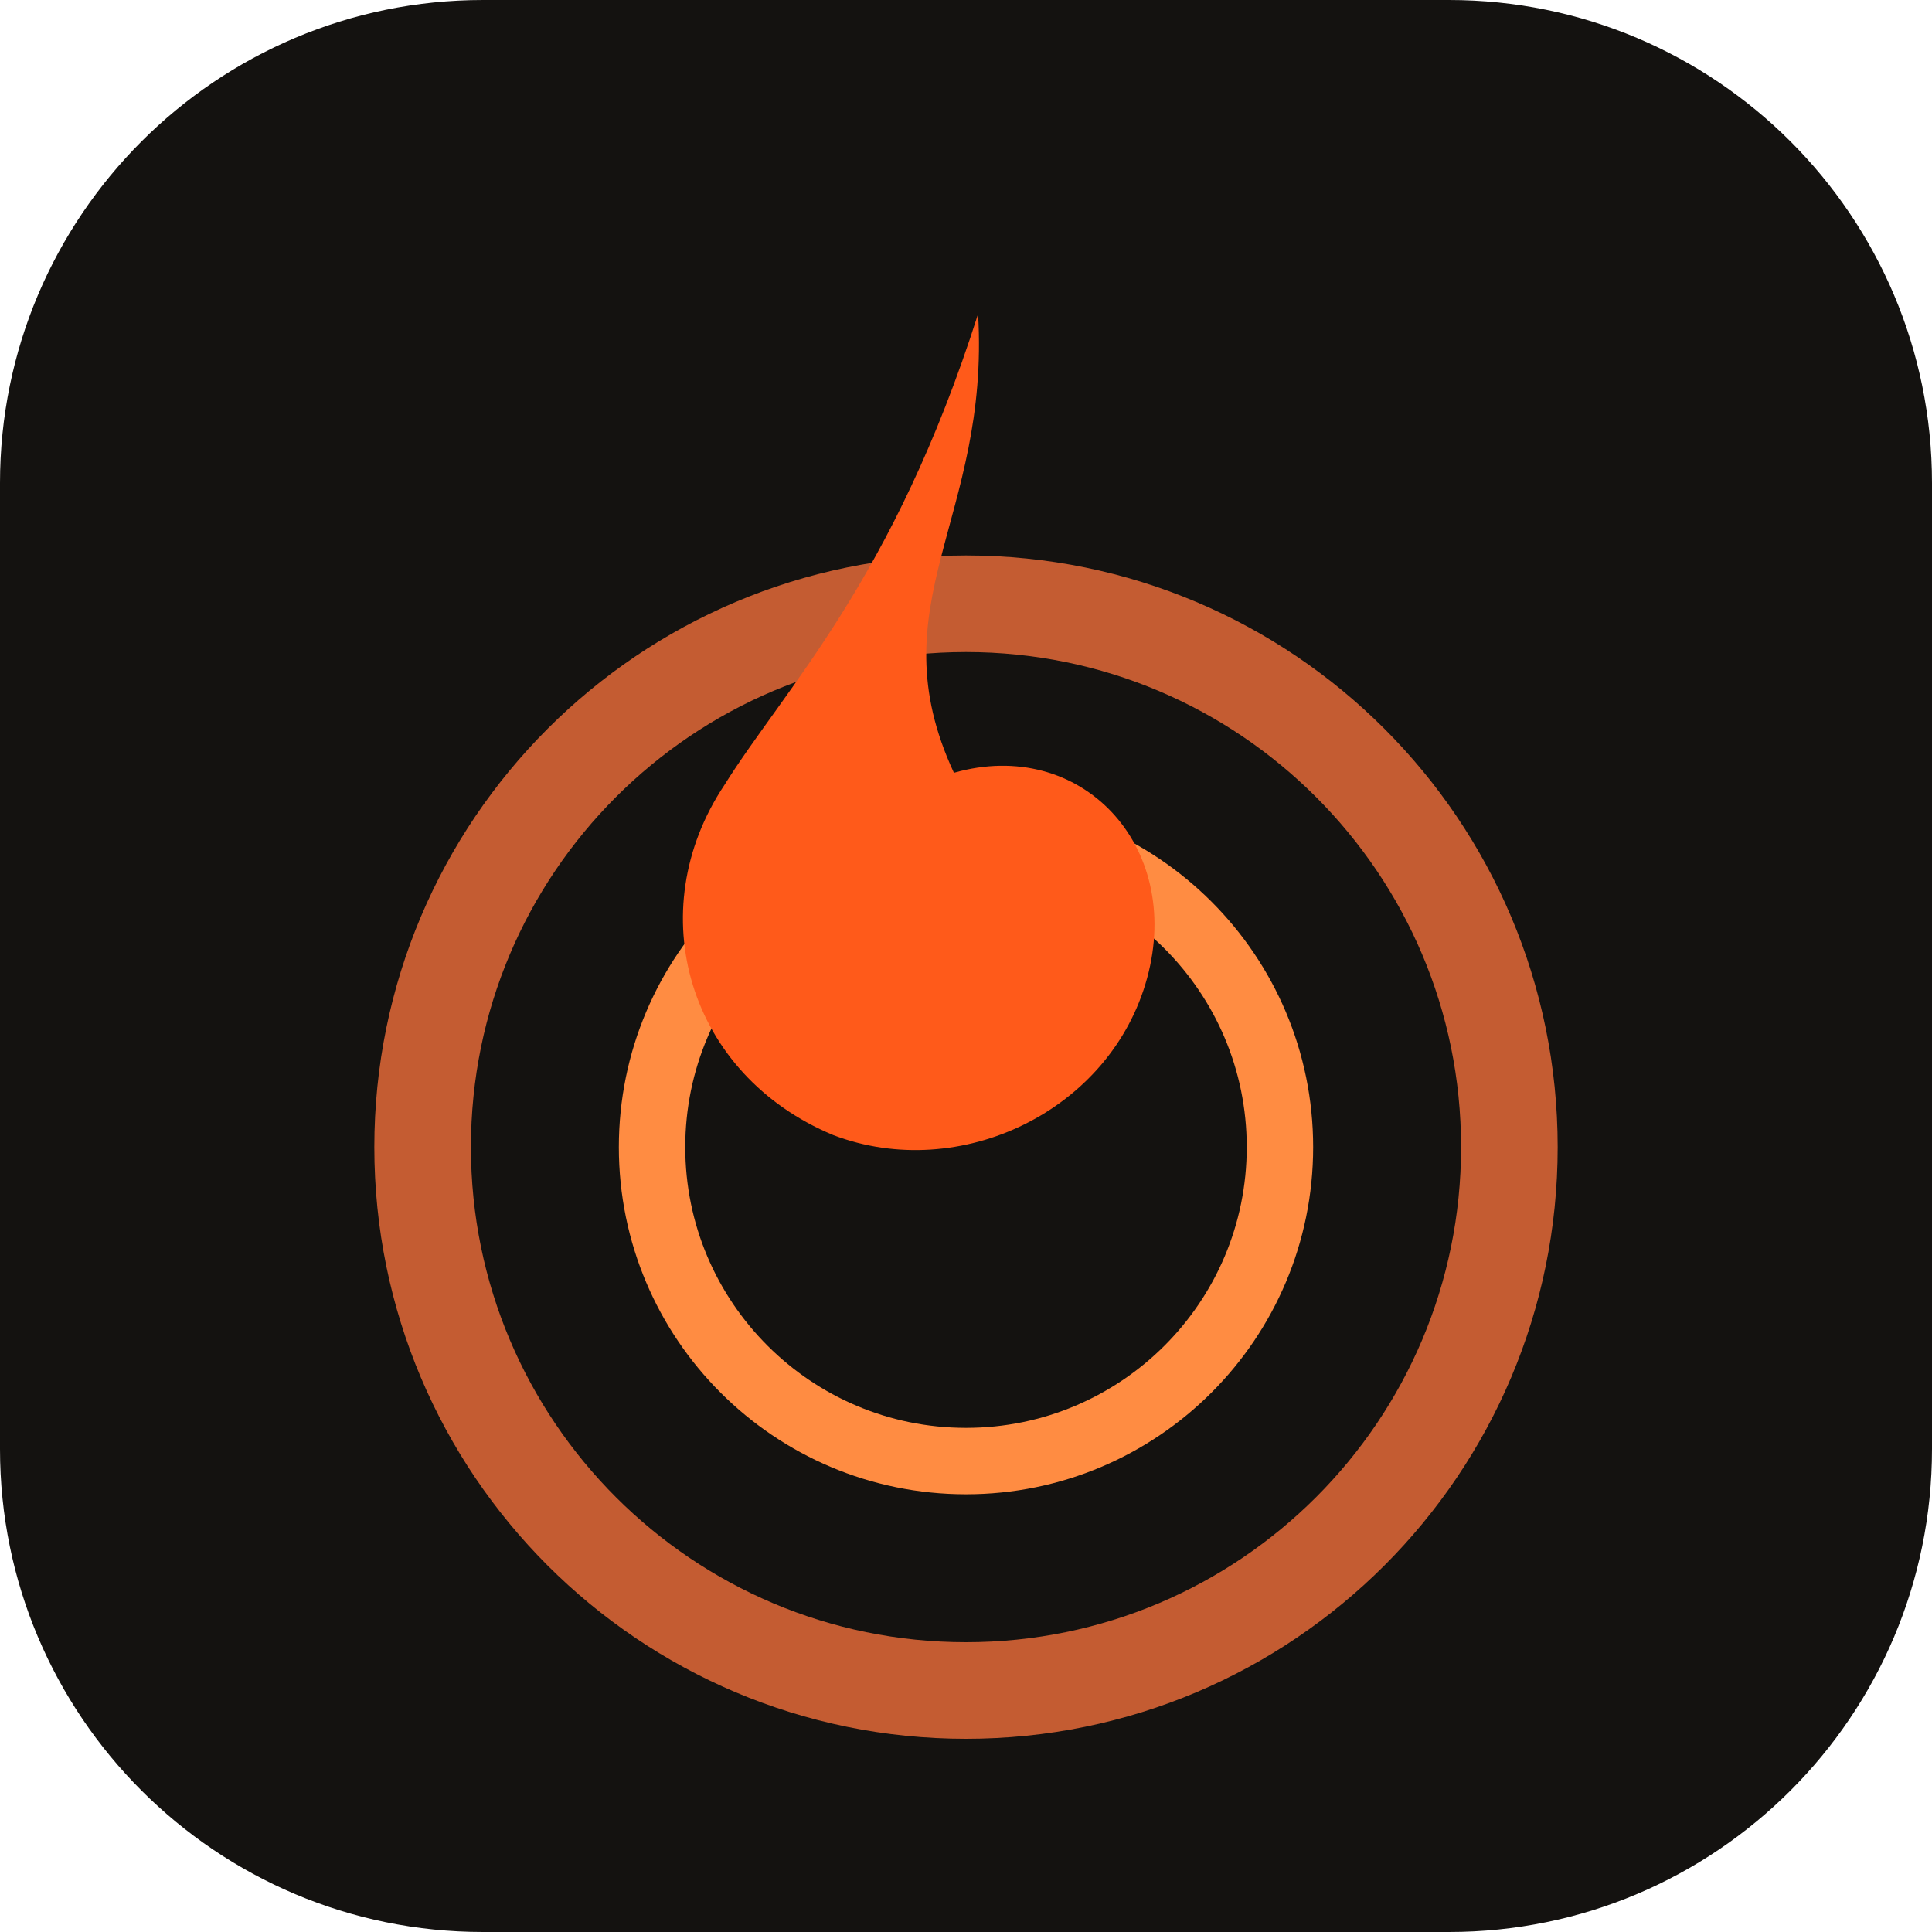
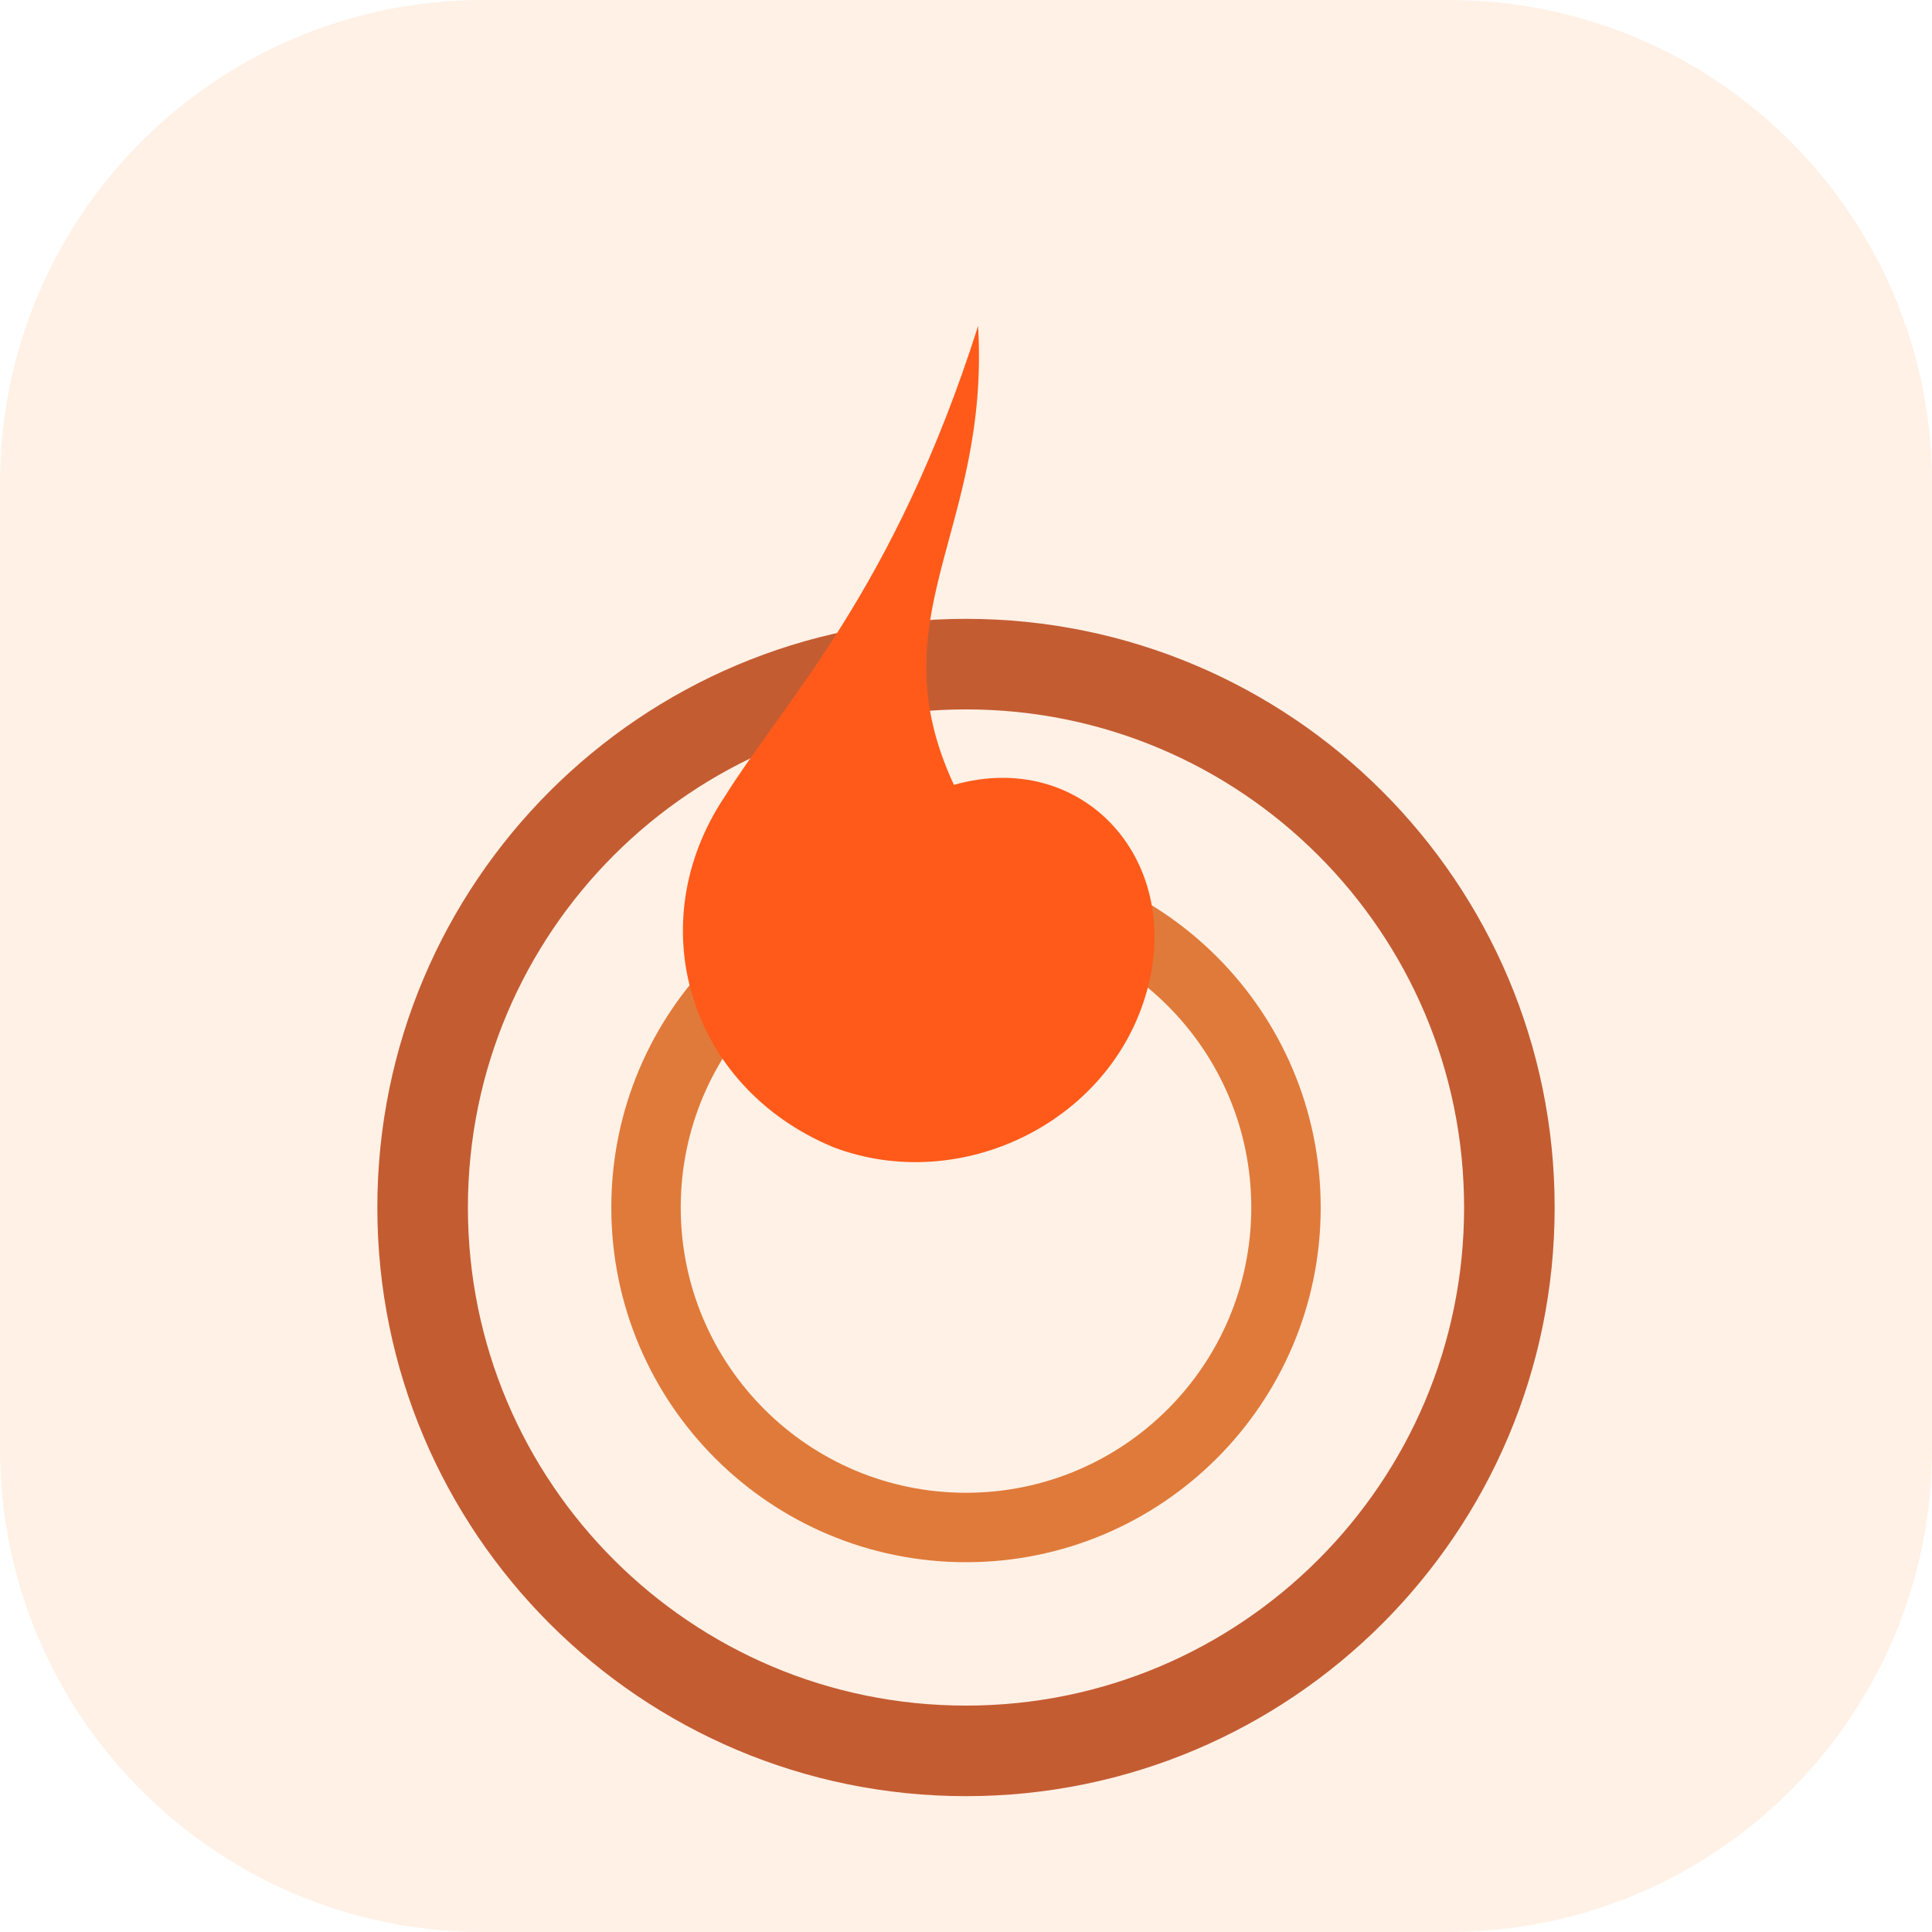
<svg xmlns="http://www.w3.org/2000/svg" viewBox="0 0 32 32">
-   <rect width="32" height="32" rx="8" fill="#141210" />
-   <circle cx="16" cy="19" r="9" fill="none" stroke="#c45c32" stroke-width="1.6" />
-   <circle cx="16" cy="19" r="5.2" fill="none" stroke="#ff8c42" stroke-width="1.1" />
-   <path fill="#ff5a1a" d="M16.2 5.2c.2 3.4-1.7 4.8-.4 7.6 2.1-.6 3.8 1.2 3.2 3.4-.6 2.2-3.1 3.4-5.2 2.6-2.4-1-3.2-3.7-1.8-5.8 1-1.6 2.8-3.4 4.2-7.8z" />
+   <rect width="32" height="32" rx="8" fill="#fff1e6" />
+   <circle cx="16" cy="20" r="9" fill="none" stroke="#c45c32" stroke-width="1.5" />
+   <circle cx="16" cy="20" r="5.3" fill="none" stroke="#e07a3a" stroke-width="1.15" />
+   <path fill="#ff5a1a" d="M16.2 5.4c.2 3.4-1.7 4.8-.4 7.6 2.1-.6 3.8 1.2 3.2 3.4-.6 2.2-3.1 3.4-5.2 2.6-2.4-1-3.2-3.7-1.8-5.8 1-1.6 2.8-3.4 4.2-7.8z" />
</svg>
